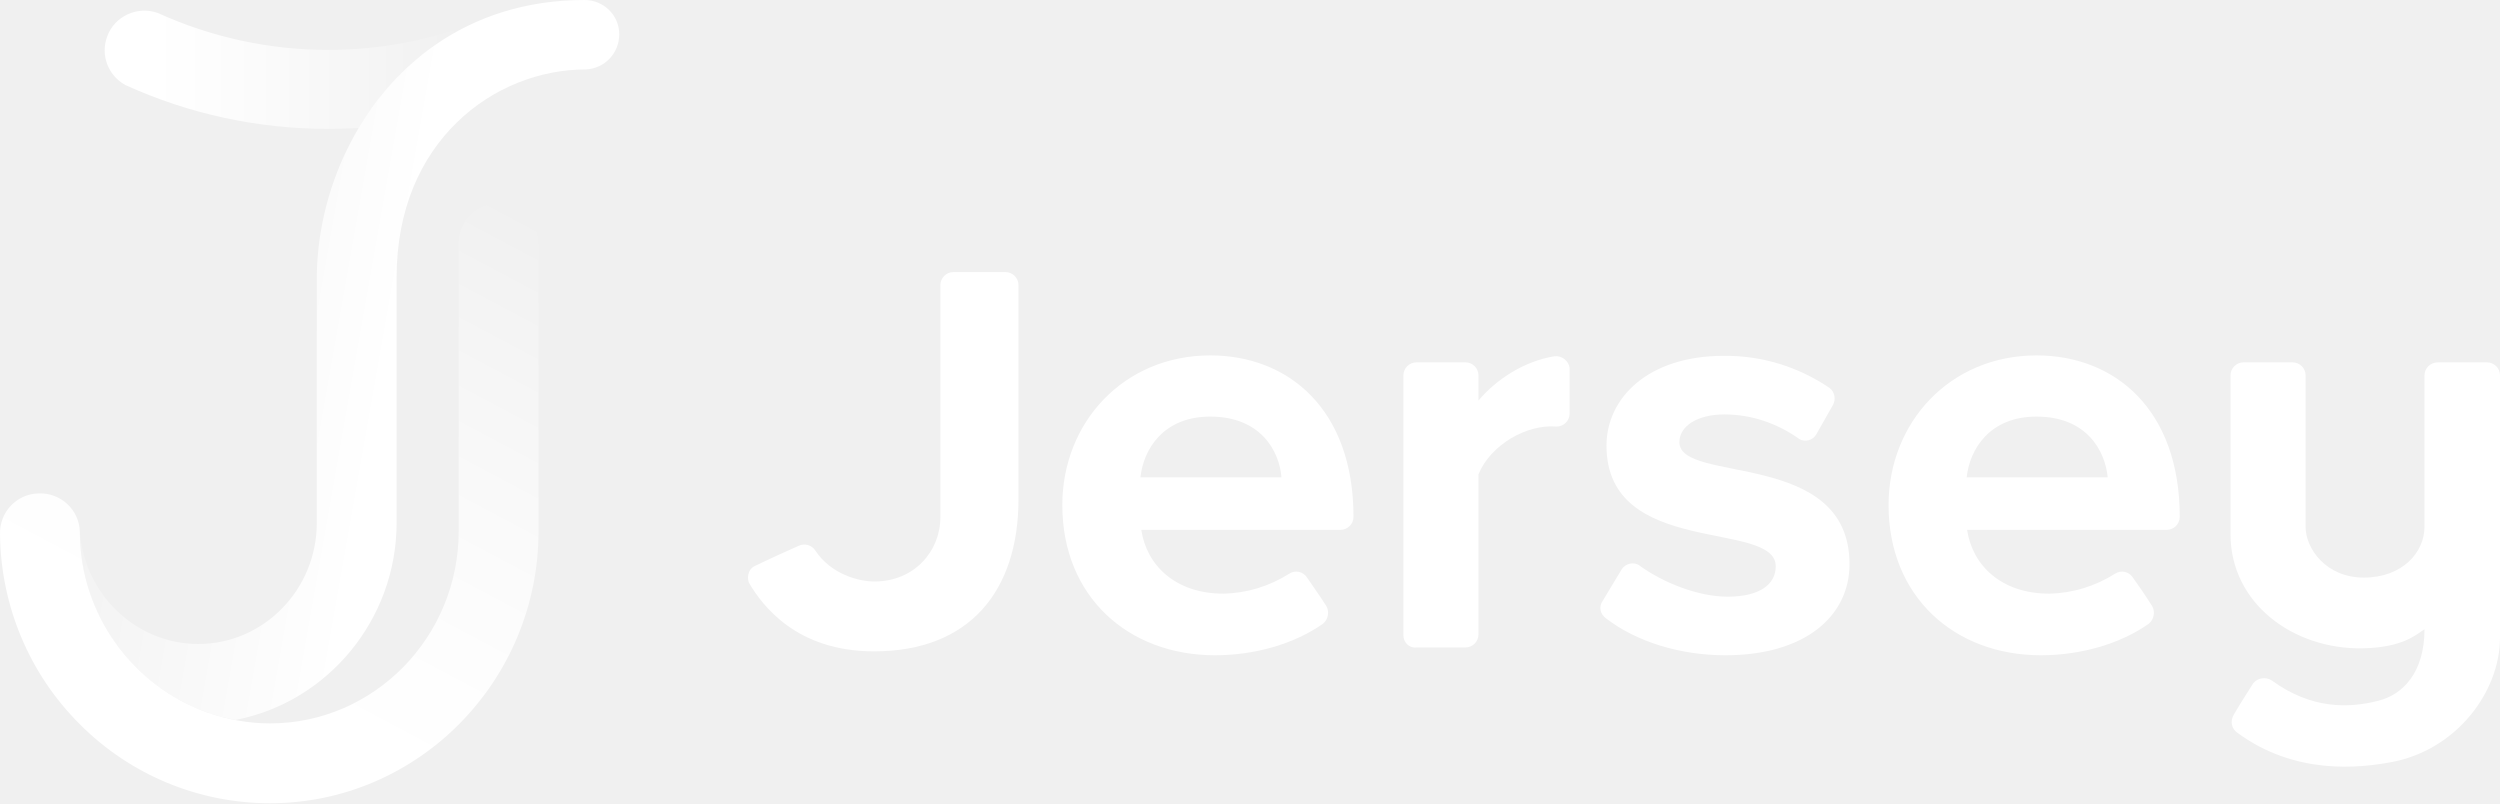
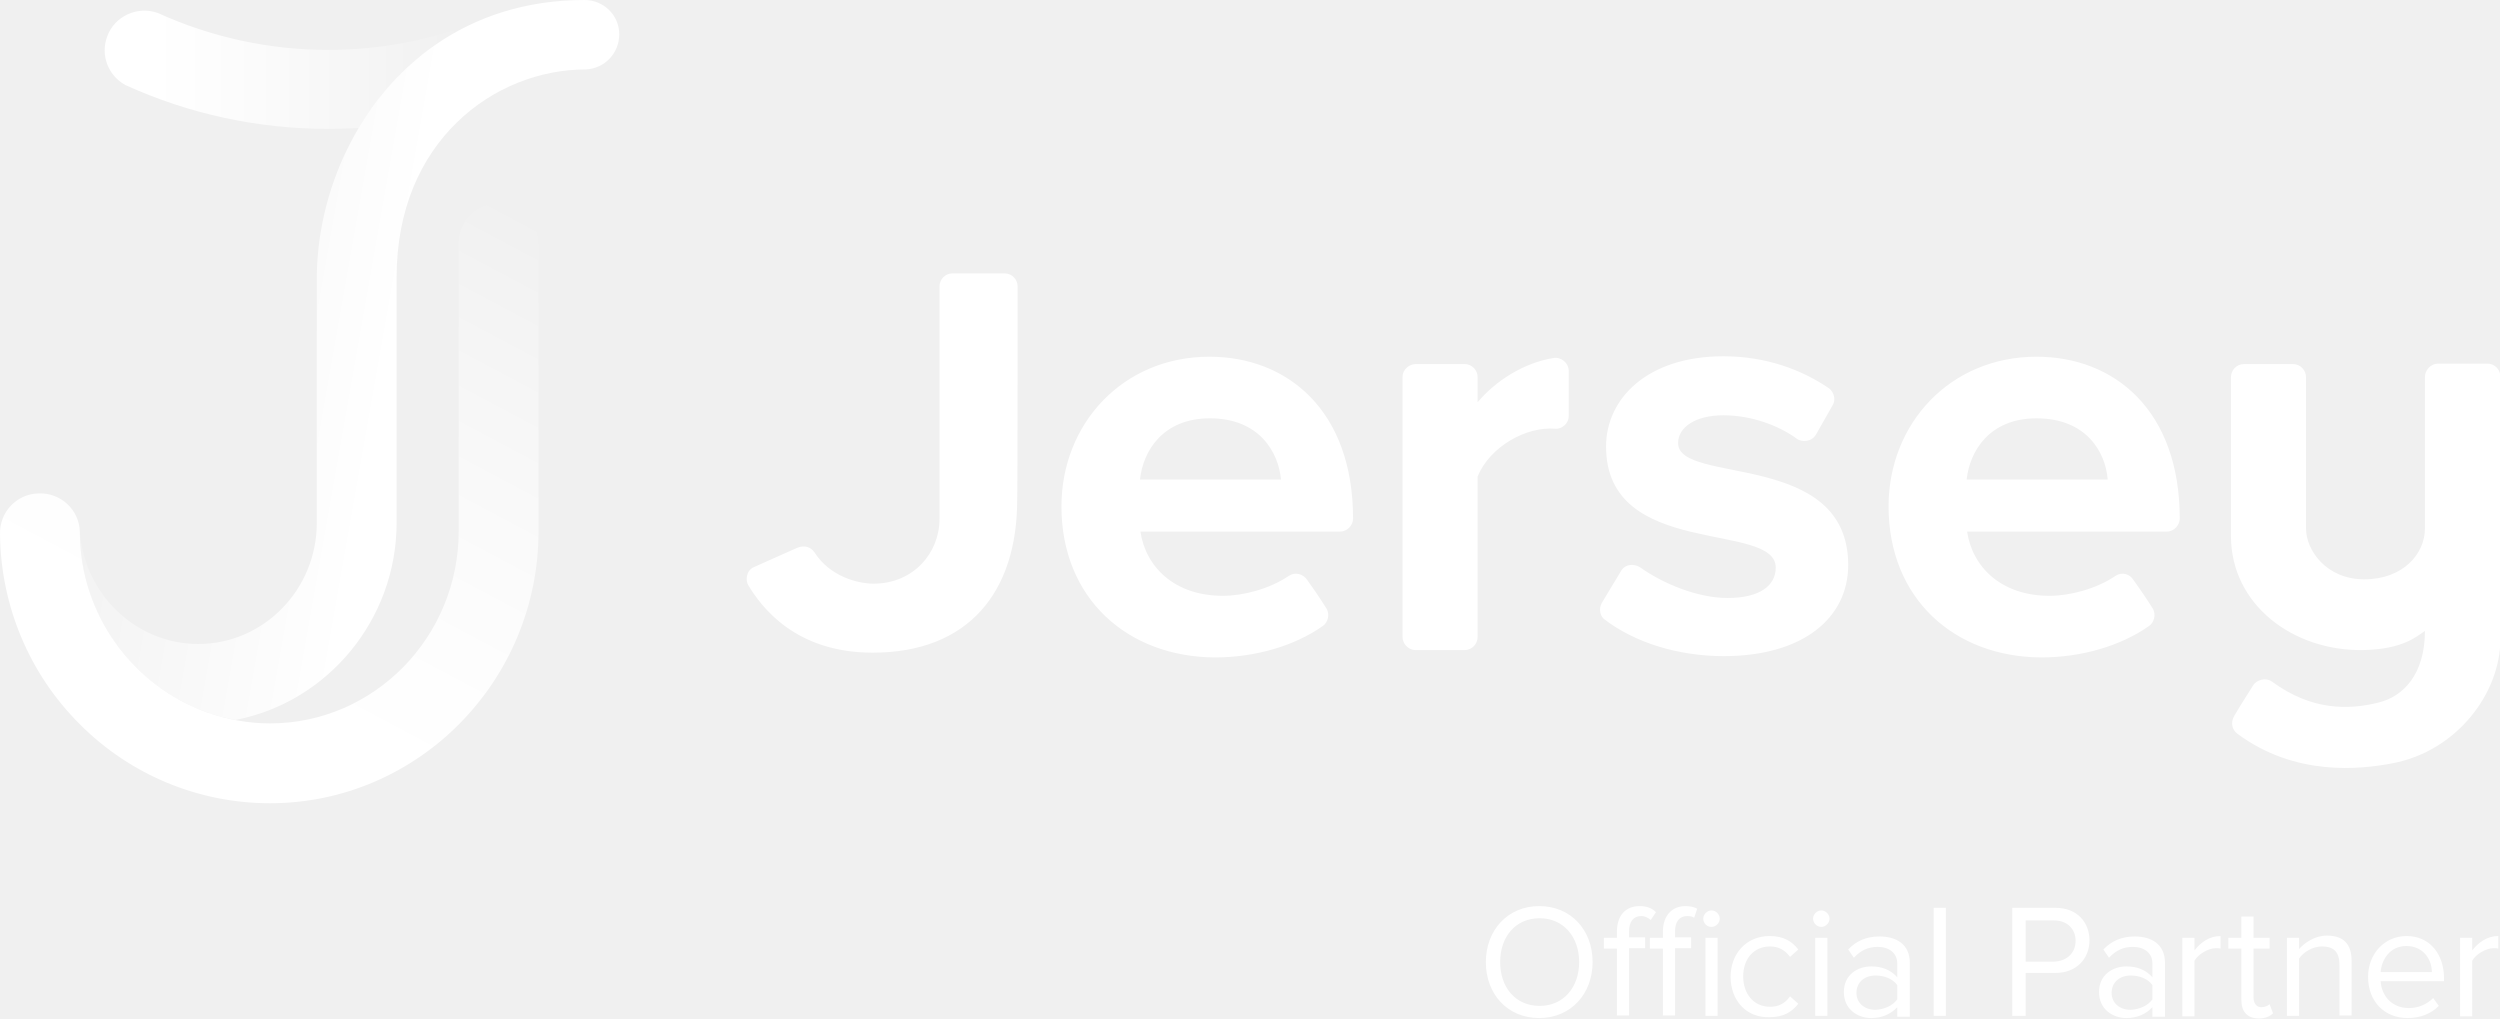
- <svg xmlns="http://www.w3.org/2000/svg" version="1.1" id="Layer_1" x="0px" y="0px" viewBox="0 0 576.1 185.1" style="enable-background:new 0 0 576.1 185.1;" xml:space="preserve">
+ <svg xmlns="http://www.w3.org/2000/svg" version="1.1" id="Layer_1" x="0px" y="0px" viewBox="0 0 576.1 234.6" style="enable-background:new 0 0 576.1 234.6;" xml:space="preserve">
  <style type="text/css">
	.st0{fill:url(#SVGID_1_);}
	.st1{fill:url(#SVGID_2_);}
	.st2{fill:url(#SVGID_3_);}
	.st3{fill:#FFFFFF;}
</style>
-   <linearGradient id="SVGID_1_" gradientUnits="userSpaceOnUse" x1="35.087" y1="866.517" x2="108.056" y2="729.285" gradientTransform="matrix(0.9984 0 0 0.9984 0.5569 -685.9872)">
-     <stop offset="0" style="stop-color:#FFFFFF" />
-     <stop offset="0.16" style="stop-color:#FFFFFF" />
-     <stop offset="0.23" style="stop-color:#FFFFFF;stop-opacity:0.97" />
-     <stop offset="0.34" style="stop-color:#FFFFFF;stop-opacity:0.9" />
-     <stop offset="0.47" style="stop-color:#FFFFFF;stop-opacity:0.77" />
-     <stop offset="0.61" style="stop-color:#FFFFFF;stop-opacity:0.6" />
-     <stop offset="0.77" style="stop-color:#FFFFFF;stop-opacity:0.37" />
-     <stop offset="0.94" style="stop-color:#FFFFFF;stop-opacity:0.11" />
-     <stop offset="1" style="stop-color:#FFFFFF;stop-opacity:0" />
-   </linearGradient>
-   <path class="st0" d="M62.2,185.1c-16.4,0-32.1-6.5-43.7-18.1C6.8,155.4,0.2,139.7,0,123.2c-0.2-5.1,3.8-9.4,8.9-9.5  c5.1-0.2,9.4,3.8,9.5,8.9c0,0.1,0,0.3,0,0.4c0.2,18.5,12,35,29.4,41.2c4.6,1.6,9.5,2.5,14.4,2.5c24,0,43.5-19.9,43.5-44.3V56  c0-5.1,4.1-9.2,9.2-9.2s9.2,4.1,9.2,9.2v66.4C124.1,157,96.3,185.1,62.2,185.1z" />
-   <linearGradient id="SVGID_2_" gradientUnits="userSpaceOnUse" x1="128.202" y1="776.12" x2="26.947" y2="758.264" gradientTransform="matrix(0.9984 0 0 0.9984 0.5569 -685.9872)">
-     <stop offset="0" style="stop-color:#FFFFFF" />
-     <stop offset="0.38" style="stop-color:#FFFFFF" />
-     <stop offset="1" style="stop-color:#FFFFFF;stop-opacity:0.2" />
-   </linearGradient>
-   <path class="st1" d="M91.4,63.8C91.4,32.6,113.9,16,135,16c4.3-0.2,7.7-3.7,7.7-8.1s-3.6-7.9-8-7.9l0,0c-13.6,0-25,3.9-34.2,10.2  C82.4,22.7,73,44.4,73,64.3v56.2c0,15.4-12.3,27.9-27.3,27.9c-14.3,0-26.3-11.4-27.3-26c0,0,0,0.3,0,0.6  c0.2,15.8,8.8,30.4,22.6,38.1c4.1,2.3,8.6,4,13.3,4.8c21.1-4.1,37.1-23,37.1-45.5C91.4,120.4,91.4,63.8,91.4,63.8z" />
-   <linearGradient id="SVGID_3_" gradientUnits="userSpaceOnUse" x1="23.049" y1="703.189" x2="109.961" y2="703.189" gradientTransform="matrix(0.9984 0 0 0.9984 0.5569 -685.9872)">
-     <stop offset="0.11" style="stop-color:#FFFFFF" />
-     <stop offset="0.18" style="stop-color:#FFFFFF;stop-opacity:0.96" />
-     <stop offset="0.31" style="stop-color:#FFFFFF;stop-opacity:0.84" />
-     <stop offset="0.49" style="stop-color:#FFFFFF;stop-opacity:0.64" />
-     <stop offset="0.7" style="stop-color:#FFFFFF;stop-opacity:0.38" />
-     <stop offset="0.93" style="stop-color:#FFFFFF;stop-opacity:4.000000e-02" />
-     <stop offset="0.96" style="stop-color:#FFFFFF;stop-opacity:0" />
-   </linearGradient>
-   <path class="st2" d="M110.3,4.9c-11.1,4.4-22.8,6.6-34.7,6.6c-13.5,0-26.9-2.9-39.2-8.5c-4.7-1.7-10,0.7-11.7,5.4  c-1.6,4.3,0.2,9,4.2,11.2c14.7,6.7,30.6,10.1,46.7,10.1l0,0c2.4,0,4.8-0.1,7.1-0.2c1.9-3.3,4.2-6.3,6.7-9.2  C95.1,13.6,102.3,8.3,110.3,4.9z" />
-   <path class="st3" d="M244.8,116.4c0-19.1,14.2-34.5,34.1-34.5c17.9,0,33,12.3,33,37.2c0,1.7-1.4,3-3,3H263  c1.2,8.1,7.8,14.7,18.9,14.7c5.4-0.1,10.6-1.7,15.2-4.6c1.4-0.9,3.2-0.5,4.1,0.9c0.5,0.8,2.9,4.1,4.4,6.5c0.8,1.3,0.5,3.1-0.7,4.1  c-6.6,4.7-15.8,7.3-24.9,7.3C260,151,244.8,137.5,244.8,116.4z M278.9,96c-10.8,0-15.4,7.5-16.1,14h32.5  C294.8,103.8,290.4,96,278.9,96z" />
-   <path class="st3" d="M435.2,116.4c0-19.1,14.2-34.5,34.1-34.5c17.9,0,33,12.3,33,37.2c0,1.7-1.4,3-3,3h-46  c1.2,8.1,7.8,14.7,18.9,14.7c5.4-0.1,10.6-1.7,15.2-4.6c1.4-0.9,3.2-0.5,4.1,0.9c0.6,0.8,2.9,4.1,4.4,6.5c0.8,1.3,0.5,3.1-0.7,4.1  c-6.6,4.7-15.8,7.3-24.9,7.3C450.4,151,435.2,137.5,435.2,116.4z M469.3,96c-10.8,0-15.4,7.5-16.1,14h32.5  C485.1,103.8,480.8,96,469.3,96z" />
-   <path class="st3" d="M323.4,146.4V86.5c0-1.7,1.4-3,3-3h11.3c1.7,0,3,1.4,3,3v5.8c4.1-4.9,10.6-9.1,17.5-10.2c1.7-0.2,3.2,1,3.5,2.6  c0,0.1,0,0.2,0,0.4v10.2c0,1.7-1.4,3-3,3c-6.9-0.6-15.2,4.2-18,11v36.9c0,1.7-1.4,3-3,3h-11.3C324.7,149.4,323.4,148,323.4,146.4z" />
-   <path class="st3" d="M369.3,138.5l4.4-7.3c0.9-1.4,2.8-1.8,4.1-0.9l0.1,0.1c5.3,3.8,13.3,7.1,20.2,7.1c7.5,0,11.1-2.9,11.1-7  c0-10.8-39-1.9-39-27.8c0-11,9.6-20.7,27-20.7c8.7-0.1,17.2,2.5,24.4,7.4c1.2,0.9,1.5,2.6,0.8,3.9c-0.6,1-2.4,4.3-3.8,6.7  c-0.8,1.5-2.7,2-4.1,1.1l-0.1-0.1c-5-3.5-10.9-5.5-17-5.5c-6.3,0-10.4,2.7-10.4,6.4c0,9.7,39.2,1.5,39.2,28.1  c0,12.1-10.4,21-28.6,21c-10.4,0-20.5-3.1-27.5-8.5C368.7,141.5,368.4,139.8,369.3,138.5z" />
-   <path class="st3" d="M558.7,86.5c0,11.8,0,31.1,0,34.9c0,5.8-5,11.7-14,11.7c-8.7,0-13.4-6.7-13.4-11.7V86.5c0-1.7-1.4-3-3-3H517  c-1.7,0-3,1.4-3,3c0,7.1,0,36.6,0,36.6c0,15.9,14.4,26.6,30.5,26.3c9.2-0.2,12.2-3.1,14.2-4.4c0,10-5,15.1-10.7,16.5  c-6.7,1.7-15.3,2-24.5-4.7c-1.4-0.9-3.3-0.6-4.3,0.7c-1.5,2.4-3,4.7-4.4,7.1c-1,1.7-0.5,3.3,0.7,4.2c13.4,9.9,28.2,8.2,35.7,6.8  c14.8-2.8,24.9-16.1,24.9-28.7V86.5c0-1.7-1.4-3-3-3h-11.3C560,83.5,558.7,84.9,558.7,86.5" />
-   <path class="st3" d="M234.7,65.7c0-1.7-1.4-3-3-3h-12c-1.7,0-3,1.4-3,3v53.5c0,7.8-6,14.8-15.2,14.8c-3.7,0-10-1.7-13.6-7.1  c-0.8-1.3-2.5-1.8-3.9-1.1c-1.2,0.5-6.7,3-10,4.6c-1.8,0.8-1.9,3.1-1.3,4.1c3,5,10.8,15.6,28.7,15.6c22.1,0,33.3-14,33.3-35.1V65.7  L234.7,65.7z" />
+   <g>
+     <linearGradient id="SVGID_1_" gradientUnits="userSpaceOnUse" x1="35.094" y1="-681.153" x2="108.063" y2="-543.921" gradientTransform="matrix(0.9984 0 0 -0.9984 0.5425 -500.9194)">
+       <stop offset="0" style="stop-color:#FFFFFF" />
+       <stop offset="0.16" style="stop-color:#FFFFFF" />
+       <stop offset="0.23" style="stop-color:#FFFFFF;stop-opacity:0.97" />
+       <stop offset="0.34" style="stop-color:#FFFFFF;stop-opacity:0.9" />
+       <stop offset="0.47" style="stop-color:#FFFFFF;stop-opacity:0.77" />
+       <stop offset="0.61" style="stop-color:#FFFFFF;stop-opacity:0.6" />
+       <stop offset="0.77" style="stop-color:#FFFFFF;stop-opacity:0.37" />
+       <stop offset="0.94" style="stop-color:#FFFFFF;stop-opacity:0.11" />
+       <stop offset="1" style="stop-color:#FFFFFF;stop-opacity:0" />
+     </linearGradient>
+     <path class="st0" d="M62.2,185.1c-16.4,0-32.1-6.5-43.7-18.1C6.8,155.4,0.2,139.7,0,123.2c-0.2-5.1,3.8-9.4,8.9-9.5   c5.1-0.2,9.4,3.8,9.5,8.9c0,0.1,0,0.3,0,0.4c0.2,18.5,12,35,29.4,41.2c4.6,1.6,9.5,2.5,14.4,2.5c24,0,43.5-19.9,43.5-44.3V56   c0-5.1,4.1-9.2,9.2-9.2s9.2,4.1,9.2,9.2v66.4C124.1,157,96.3,185.1,62.2,185.1z" />
+     <linearGradient id="SVGID_2_" gradientUnits="userSpaceOnUse" x1="128.21" y1="-590.756" x2="26.954" y2="-572.899" gradientTransform="matrix(0.9984 0 0 -0.9984 0.5425 -500.9194)">
+       <stop offset="0" style="stop-color:#FFFFFF" />
+       <stop offset="0.38" style="stop-color:#FFFFFF" />
+       <stop offset="1" style="stop-color:#FFFFFF;stop-opacity:0.2" />
+     </linearGradient>
+     <path class="st1" d="M91.4,63.8C91.4,32.6,113.9,16,135,16c4.3-0.2,7.7-3.7,7.7-8.1s-3.6-7.9-8-7.9l0,0c-13.6,0-25,3.9-34.2,10.2   C82.4,22.7,73,44.4,73,64.3v56.2c0,15.4-12.3,27.9-27.3,27.9c-14.3,0-26.3-11.4-27.3-26c0,0,0,0.3,0,0.6   c0.2,15.8,8.8,30.4,22.6,38.1c4.1,2.3,8.6,4,13.3,4.8c21.1-4.1,37.1-23,37.1-45.5C91.4,120.4,91.4,63.8,91.4,63.8z" />
+     <linearGradient id="SVGID_3_" gradientUnits="userSpaceOnUse" x1="23.064" y1="-517.825" x2="109.976" y2="-517.825" gradientTransform="matrix(0.9984 0 0 -0.9984 0.5425 -500.9194)">
+       <stop offset="0.11" style="stop-color:#FFFFFF" />
+       <stop offset="0.18" style="stop-color:#FFFFFF;stop-opacity:0.96" />
+       <stop offset="0.31" style="stop-color:#FFFFFF;stop-opacity:0.84" />
+       <stop offset="0.49" style="stop-color:#FFFFFF;stop-opacity:0.64" />
+       <stop offset="0.7" style="stop-color:#FFFFFF;stop-opacity:0.38" />
+       <stop offset="0.93" style="stop-color:#FFFFFF;stop-opacity:4.000000e-02" />
+       <stop offset="0.96" style="stop-color:#FFFFFF;stop-opacity:0" />
+     </linearGradient>
+     <path class="st2" d="M110.3,4.9c-11.1,4.4-22.8,6.6-34.7,6.6c-13.5,0-26.9-2.9-39.2-8.5c-4.7-1.7-10,0.7-11.7,5.4   c-1.6,4.3,0.2,9,4.2,11.2c14.7,6.7,30.6,10.1,46.7,10.1l0,0c2.4,0,4.8-0.1,7.1-0.2c1.9-3.3,4.2-6.3,6.7-9.2   C95.1,13.6,102.3,8.3,110.3,4.9z" />
+     <g>
+       <path class="st3" d="M244.6,116.7c0-19.1,14.2-34.5,34.1-34.5c17.9,0,33.1,12.3,33.1,37.3c0,1.5-1.3,3-3,3c-1.8,0-46,0-46,0    c1.2,8.1,7.8,14.8,19,14.8c4.7,0,10.8-1.6,15.2-4.6c1.5-1,3.3-0.4,4.2,0.9c0.6,0.8,2.9,4.1,4.4,6.5c1,1.5,0.3,3.4-0.7,4.1    c-6.6,4.7-15.8,7.3-24.9,7.3C259.8,151.4,244.6,137.9,244.6,116.7z M278.8,96.4c-10.8,0-15.4,7.5-16.1,14.1h32.5    C294.6,104.2,290.2,96.4,278.8,96.4z M435.2,116.7c0-19.1,14.2-34.5,34.1-34.5c17.9,0,33,12.3,33,37.3c0,1.5-1.3,3-3,3    c-1.8,0-46,0-46,0c1.2,8.1,7.8,14.8,19,14.8c4.7,0,10.8-1.6,15.2-4.6c1.5-1,3.3-0.4,4.1,0.9c0.6,0.8,2.9,4.1,4.4,6.5    c1,1.5,0.3,3.4-0.7,4.1c-6.6,4.7-15.8,7.3-24.9,7.3C450.3,151.4,435.2,137.9,435.2,116.7z M469.3,96.4c-10.8,0-15.4,7.5-16.1,14.1    h32.5C485.2,104.2,480.8,96.4,469.3,96.4z M323.2,146.8c0-1.3,0-47.5,0-59.9c0-1.9,1.7-3,3-3c0.9,0,7.4,0,11.3,0c1.8,0,3,1.5,3,3    c0,1.5,0,5.8,0,5.8c4.1-4.9,10.6-9.1,17.5-10.2c1.7-0.3,3.5,1.1,3.5,3c0,3.6,0,9,0,10.3c0,2-1.8,3.1-3,3c-6.9-0.6-15.2,4.2-18,11    c0,0,0,35.5,0,37c0,1.5-1.2,3-3,3c-3.8,0-10.1,0-11.3,0C324.4,149.8,323.2,148.2,323.2,146.8z M369.2,138.8    c1.5-2.5,3.8-6.3,4.4-7.3c1-1.6,3-1.6,4.3-0.8c5.3,3.8,13.3,7.1,20.2,7.1c7.5,0,11.1-2.9,11.1-7c0-10.8-39.1-1.9-39.1-27.9    c0-11.1,9.6-20.8,27-20.8c9.9,0,18.1,3.1,24.4,7.4c0.7,0.5,1.8,2.2,0.8,3.9c-0.6,1-2.4,4.3-3.8,6.7c-1.1,1.9-3.4,1.7-4.3,1.1    c-4.2-3.1-10.5-5.5-17.1-5.5c-6.3,0-10.4,2.7-10.4,6.4c0,9.7,39.2,1.5,39.2,28.1c0,12.2-10.4,21-28.7,21    c-10.4,0-20.5-3.1-27.5-8.5C369.1,142.3,368.1,140.7,369.2,138.8z M558.8,86.9c0,11.8,0,31.2,0,34.9c0,5.8-5,11.7-14,11.7    c-8.7,0-13.4-6.7-13.4-11.7c0-6.9,0-26.9,0-34.9c0-1.5-1.2-3-3-3c-1.2,0-7.5,0-11.3,0c-1.8,0-3,1.5-3,3c0,7.1,0,36.6,0,36.6    c0,15.9,14.4,26.6,30.5,26.3c9.2-0.2,12.2-3.1,14.2-4.4c0,10-5,15.1-10.7,16.5c-6.8,1.7-15.4,1.9-24.5-4.8    c-1.7-1.2-3.7-0.2-4.3,0.7c-1.5,2.4-3,4.7-4.4,7.1c-1,1.7-0.5,3.3,0.7,4.2c13.4,9.9,28.3,8.2,35.7,6.8    c14.8-2.8,24.9-16.1,24.9-28.7c0-17,0-50.3,0-60.4c0-1.5-1.2-3-3-3c-1.2,0-7.5,0-11.3,0C560,83.8,558.8,85.4,558.8,86.9 M234.5,66    c0-1.5-1.2-3-3-3c-1.2,0-8.2,0-12,0c-1.8,0-3,1.5-3,3c0,18.6,0,1.2,0,53.6c0,7.8-6,14.9-15.2,14.9c-3.7,0-10.1-1.7-13.6-7.2    c-0.9-1.3-2.3-1.7-3.9-1.1c-1.2,0.5-6.7,3-10.1,4.5c-1.8,0.8-1.9,3.1-1.3,4.1c3,5,10.8,15.6,28.7,15.6c22.1,0,33.3-14,33.3-35.2    C234.5,115.3,234.5,67.6,234.5,66z" />
+       <path class="st3" d="M342.4,221.7c0-7.3,5-12.9,12.3-12.9c7.3,0,12.3,5.5,12.3,12.9c0,7.3-5,12.9-12.3,12.9    C347.4,234.6,342.4,229.1,342.4,221.7z M363.9,221.7c0-5.8-3.6-10.1-9.1-10.1c-5.6,0-9.1,4.3-9.1,10.1c0,5.8,3.5,10.1,9.1,10.1    C360.3,231.8,363.9,227.5,363.9,221.7z M372.6,234.1v-15.5h-3v-2.5h3v-1.4c0-3.7,2-5.9,5.2-5.9c1.4,0,2.7,0.3,3.8,1.4l-1.2,1.8    c-0.6-0.5-1.3-0.9-2.2-0.9c-1.8,0-2.8,1.3-2.8,3.5v1.4h3.7v2.5h-3.7v15.5H372.6z M383.2,234.1v-15.5h-3v-2.5h3v-1.4    c0-3.7,2.1-5.9,5.2-5.9c1,0,2,0.2,2.7,0.6l-0.7,2.1c-0.4-0.3-0.9-0.4-1.6-0.4c-1.8,0-2.8,1.3-2.8,3.5v1.4h3.7v2.5H386v15.5H383.2z     M392.5,211.7c0-1,0.9-1.9,1.9-1.9c1,0,1.9,0.9,1.9,1.9c0,1-0.9,1.9-1.9,1.9C393.3,213.6,392.5,212.7,392.5,211.7z M393,234.1v-18    h2.8v18H393z M398.8,225.1c0-5.3,3.6-9.4,9-9.4c3.3,0,5.2,1.3,6.6,3.1l-1.9,1.7c-1.2-1.6-2.7-2.4-4.6-2.4c-3.8,0-6.2,2.9-6.2,6.9    c0,4,2.4,7,6.2,7c1.9,0,3.4-0.7,4.6-2.4l1.9,1.7c-1.4,1.8-3.3,3.1-6.6,3.1C402.4,234.6,398.8,230.5,398.8,225.1z M417.8,211.7    c0-1,0.9-1.9,1.9-1.9c1,0,1.9,0.9,1.9,1.9c0,1-0.9,1.9-1.9,1.9C418.7,213.6,417.8,212.7,417.8,211.7z M418.3,234.1v-18h2.8v18    H418.3z M437.2,234.1v-2c-1.5,1.6-3.5,2.5-6,2.5c-3.1,0-6.3-2-6.3-6c0-4,3.2-5.9,6.3-5.9c2.5,0,4.5,0.8,6,2.5v-3.2    c0-2.4-1.9-3.8-4.5-3.8c-2.2,0-3.9,0.8-5.5,2.5l-1.3-1.9c1.9-2,4.2-3,7.2-3c3.8,0,7,1.7,7,6.1v12.4H437.2z M437.2,230.3V227    c-1.1-1.5-3-2.2-5-2.2c-2.6,0-4.4,1.6-4.4,4c0,2.3,1.8,3.9,4.4,3.9C434.2,232.6,436.1,231.8,437.2,230.3z M445.6,234.1v-24.9h2.8    v24.9H445.6z M463.7,234.1v-24.9h10c5,0,7.8,3.4,7.8,7.5c0,4.1-2.9,7.5-7.8,7.5h-6.9v9.9H463.7z M478.3,216.8c0-2.8-2-4.7-5-4.7    h-6.5v9.5h6.5C476.3,221.5,478.3,219.6,478.3,216.8z M496,234.1v-2c-1.5,1.6-3.5,2.5-6,2.5c-3.1,0-6.3-2-6.3-6    c0-4,3.2-5.9,6.3-5.9c2.5,0,4.5,0.8,6,2.5v-3.2c0-2.4-1.9-3.8-4.5-3.8c-2.2,0-3.9,0.8-5.5,2.5l-1.3-1.9c1.9-2,4.3-3,7.2-3    c3.8,0,7,1.7,7,6.1v12.4H496z M496,230.3V227c-1.1-1.5-3-2.2-5-2.2c-2.6,0-4.4,1.6-4.4,4c0,2.3,1.8,3.9,4.4,3.9    C493,232.6,494.9,231.8,496,230.3z M502.9,234.1v-18h2.8v2.9c1.5-1.9,3.5-3.3,6-3.3v2.9c-0.3-0.1-0.7-0.1-1.1-0.1    c-1.7,0-4.1,1.4-4.9,2.9v12.8H502.9z M516.5,230.4v-11.8h-3v-2.5h3v-4.9h2.8v4.9h3.7v2.5h-3.7v11.2c0,1.3,0.6,2.3,1.8,2.3    c0.8,0,1.5-0.3,1.9-0.7l0.8,2.1c-0.7,0.7-1.7,1.2-3.4,1.2C517.8,234.6,516.5,233.1,516.5,230.4z M539.1,234.1v-11.8    c0-3.2-1.6-4.2-4-4.2c-2.2,0-4.3,1.3-5.3,2.8v13.2h-2.8v-18h2.8v2.6c1.3-1.5,3.7-3.1,6.4-3.1c3.8,0,5.7,1.9,5.7,5.8v12.6H539.1z     M545.7,225.1c0-5.2,3.7-9.4,8.9-9.4c5.4,0,8.6,4.3,8.6,9.7v0.7h-14.6c0.2,3.4,2.6,6.2,6.5,6.2c2.1,0,4.1-0.8,5.6-2.3l1.3,1.8    c-1.8,1.8-4.2,2.8-7.2,2.8C549.5,234.6,545.7,230.8,545.7,225.1z M554.5,218c-3.8,0-5.7,3.2-5.9,6h11.8    C560.4,221.3,558.6,218,554.5,218z M566.9,234.1v-18h2.8v2.9c1.5-1.9,3.5-3.3,6-3.3v2.9c-0.3-0.1-0.7-0.1-1.1-0.1    c-1.7,0-4.1,1.4-4.9,2.9v12.8H566.9z" />
+     </g>
+   </g>
</svg>
